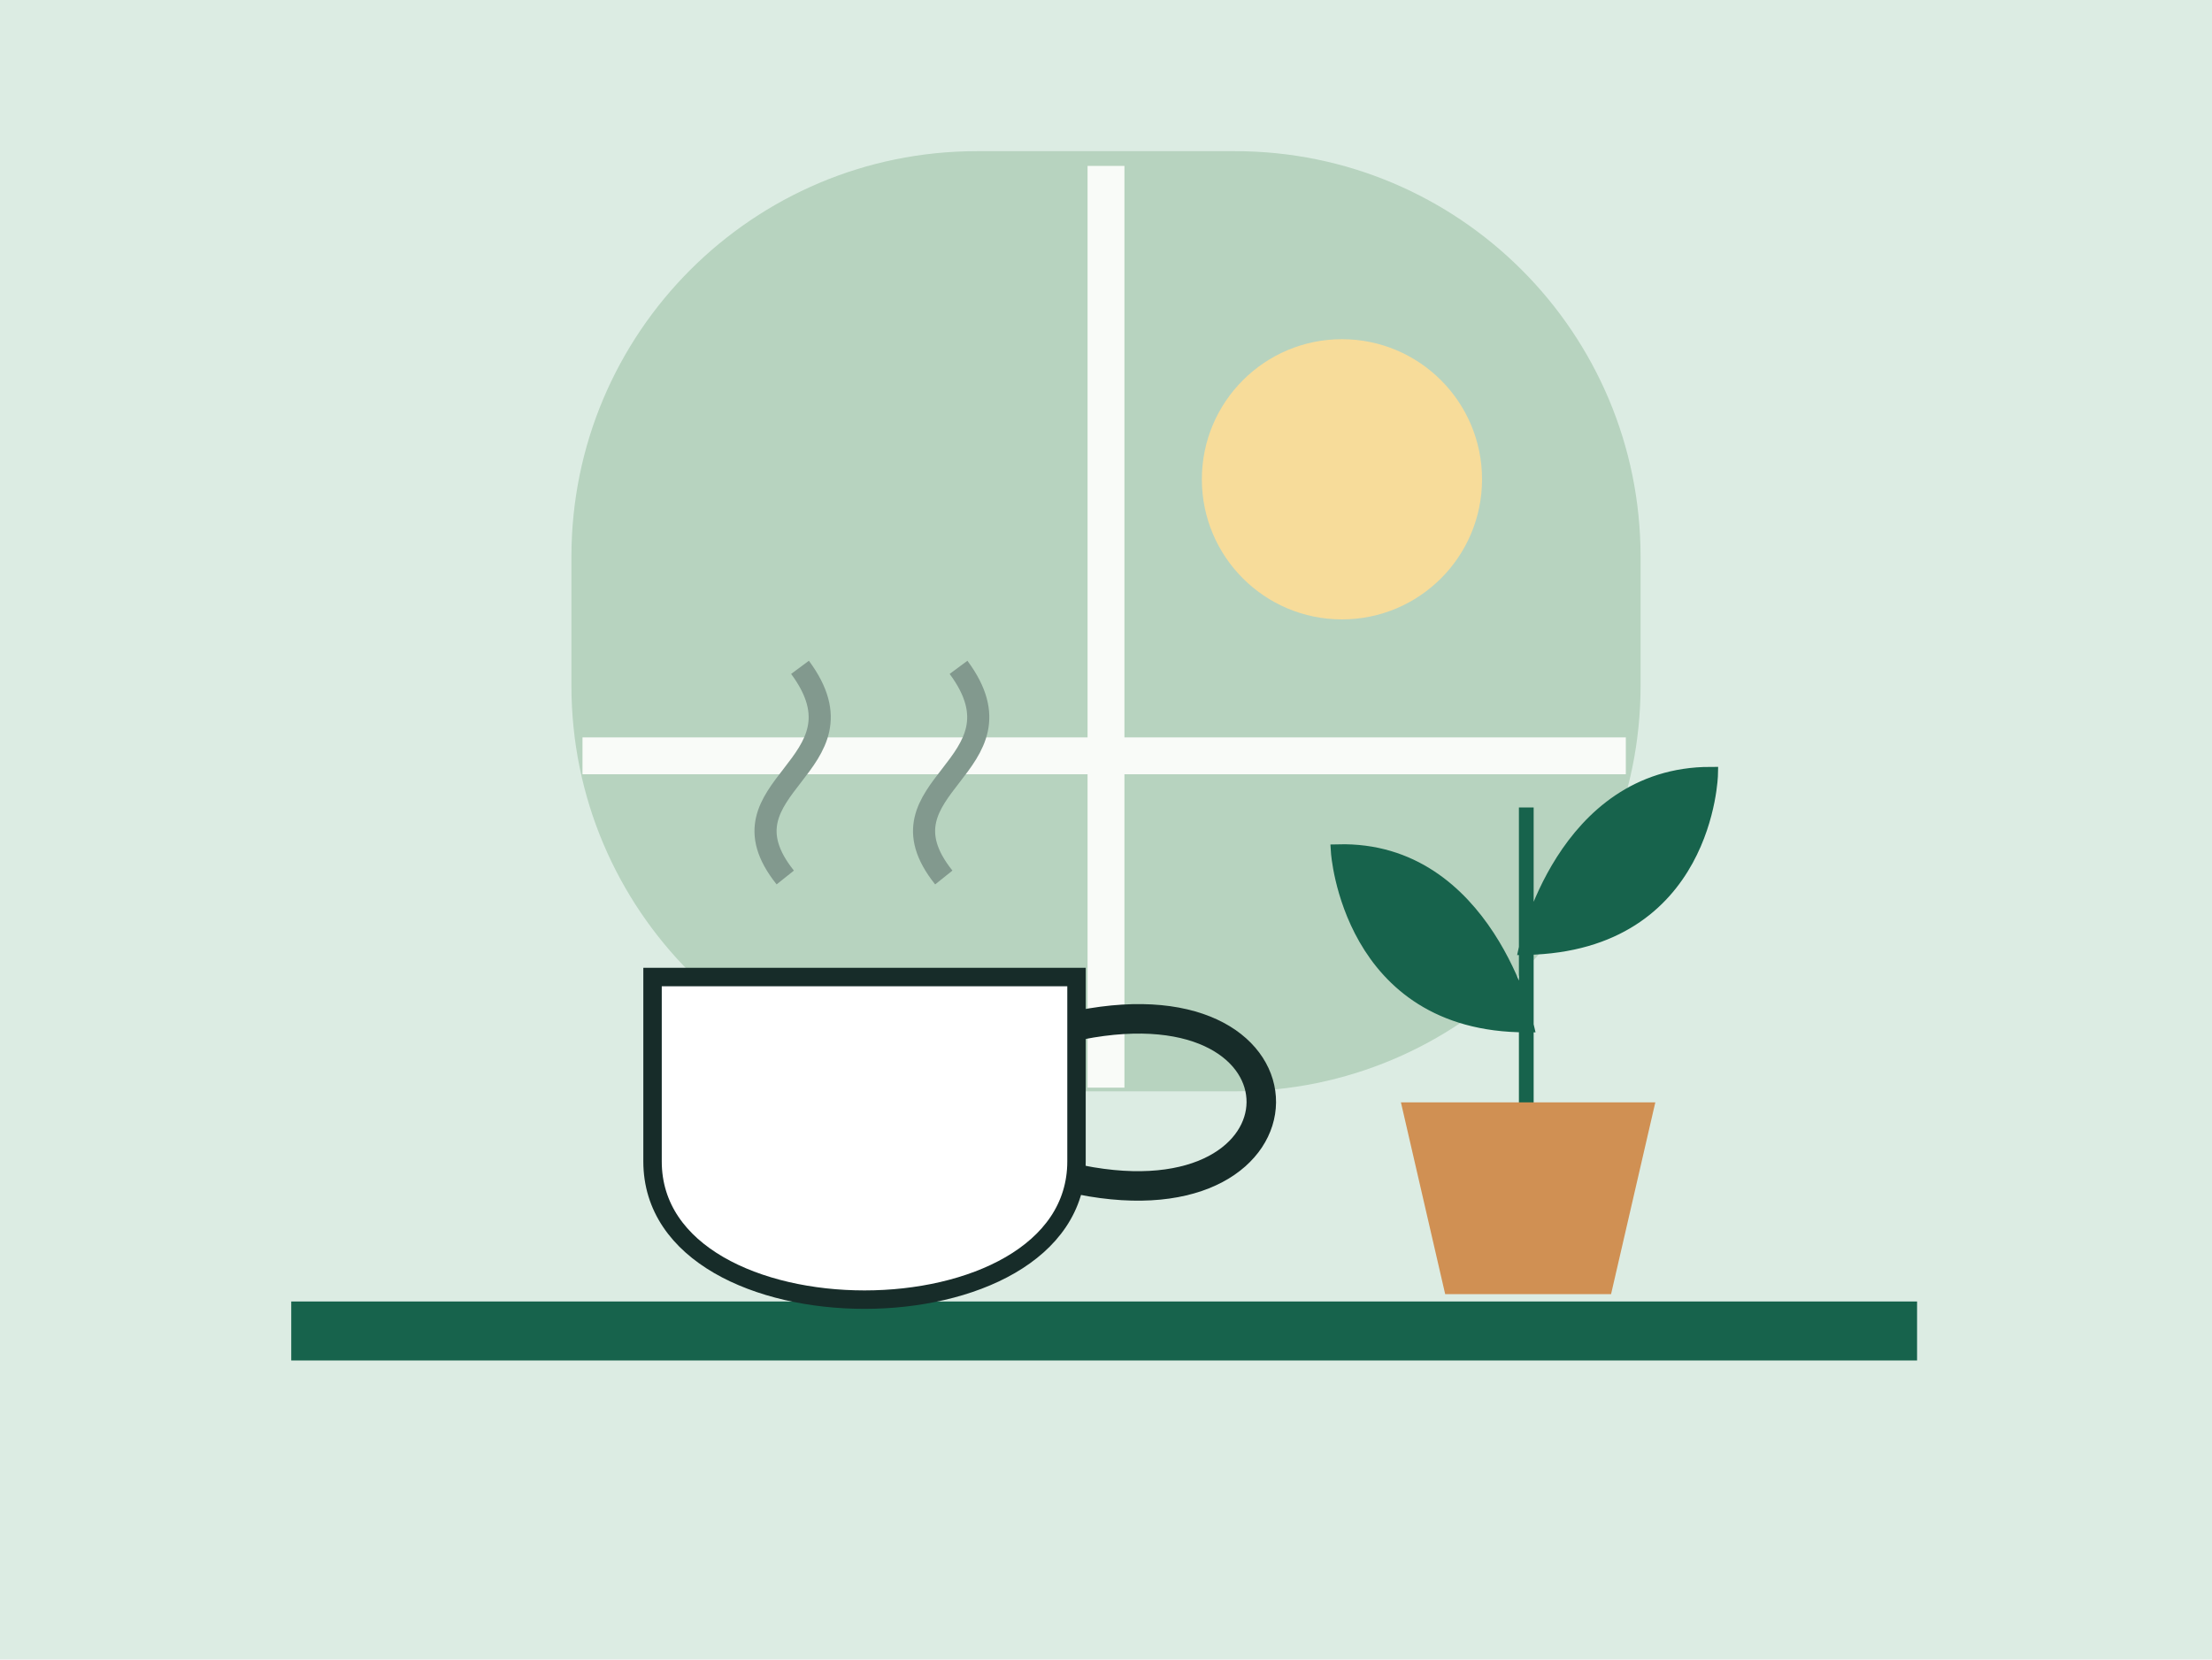
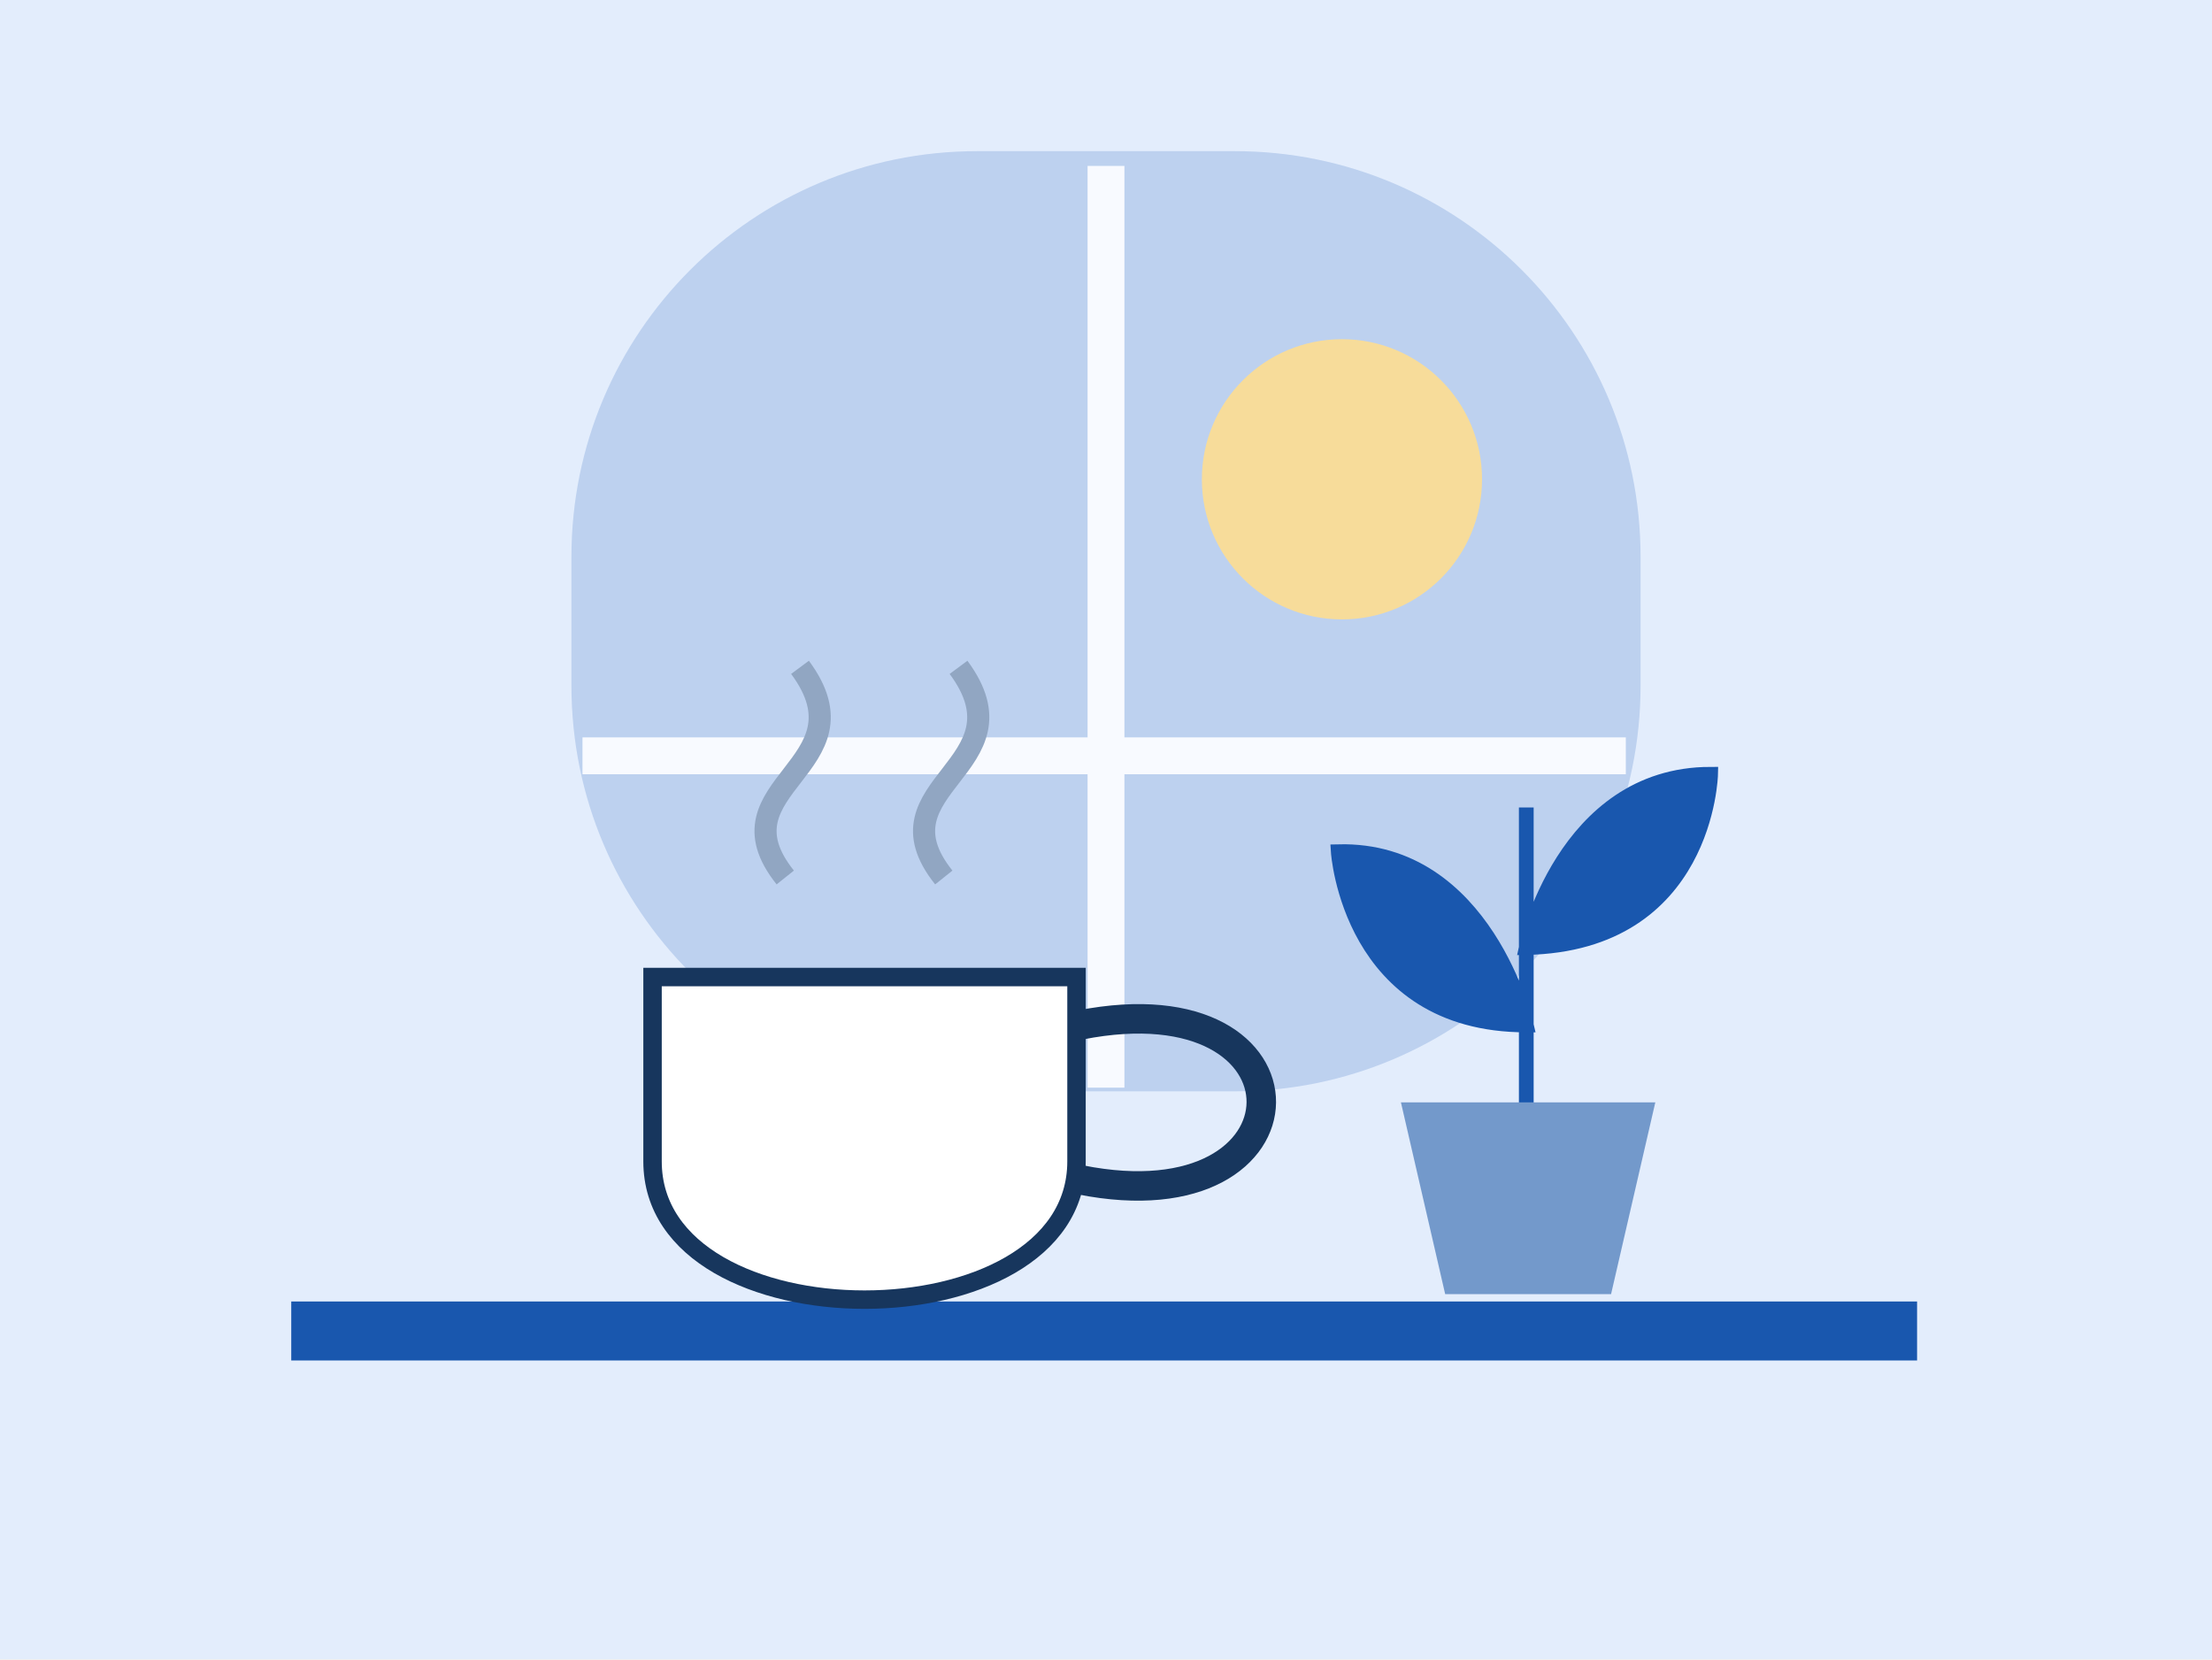
<svg xmlns="http://www.w3.org/2000/svg" width="600" height="450" viewBox="0 0 600 450">
-   <rect width="600" height="450" fill="#dcece3" />
-   <rect x="155" y="41" width="290" height="255" rx="110" fill="#b7d3bf" />
-   <path d="M300 45v250m-142-90h283" stroke="#f9fbf8" stroke-width="10" />
+   <rect width="600" height="450" fill="#e3edfc" />
+   <rect x="155" y="41" width="290" height="255" rx="110" fill="#bdd1ef" />
+   <path d="M300 45v250m-142-90h283" stroke="#f8faff" stroke-width="10" />
  <circle cx="364" cy="130" r="38" fill="#f7dc9a" />
-   <path d="M79 361h441" stroke="#17634c" stroke-width="16" />
-   <path d="M177 265h115v50c0 50-115 50-115 0z" fill="#fff" stroke="#172c29" stroke-width="5" />
-   <path d="M293 278c66-13 65 55 0 42" fill="none" stroke="#172c29" stroke-width="8" />
-   <path d="M213 238c-20-25 24-30 4-57m39 57c-20-25 24-30 4-57" fill="none" stroke="#82998e" stroke-width="6" />
-   <path d="M414 302v-83m0 59c-48 0-51-47-51-47 40-1 51 47 51 47zm0-21c49-1 50-47 50-47-40 0-50 47-50 47z" fill="#17634c" stroke="#17634c" stroke-width="4" />
-   <path d="m380 299 12 52h45l12-52" fill="#d09053" />
+   <path d="M79 361h441" stroke="#1957ae" stroke-width="16" />
+   <path d="M177 265h115v50c0 50-115 50-115 0z" fill="#fff" stroke="#17365d" stroke-width="5" />
+   <path d="M293 278c66-13 65 55 0 42" fill="none" stroke="#17365d" stroke-width="8" />
+   <path d="M213 238c-20-25 24-30 4-57m39 57c-20-25 24-30 4-57" fill="none" stroke="#91a6c2" stroke-width="6" />
+   <path d="M414 302v-83m0 59c-48 0-51-47-51-47 40-1 51 47 51 47zm0-21c49-1 50-47 50-47-40 0-50 47-50 47z" fill="#1957ae" stroke="#1957ae" stroke-width="4" />
+   <path d="m380 299 12 52h45l12-52" fill="#7399cb" />
</svg>
